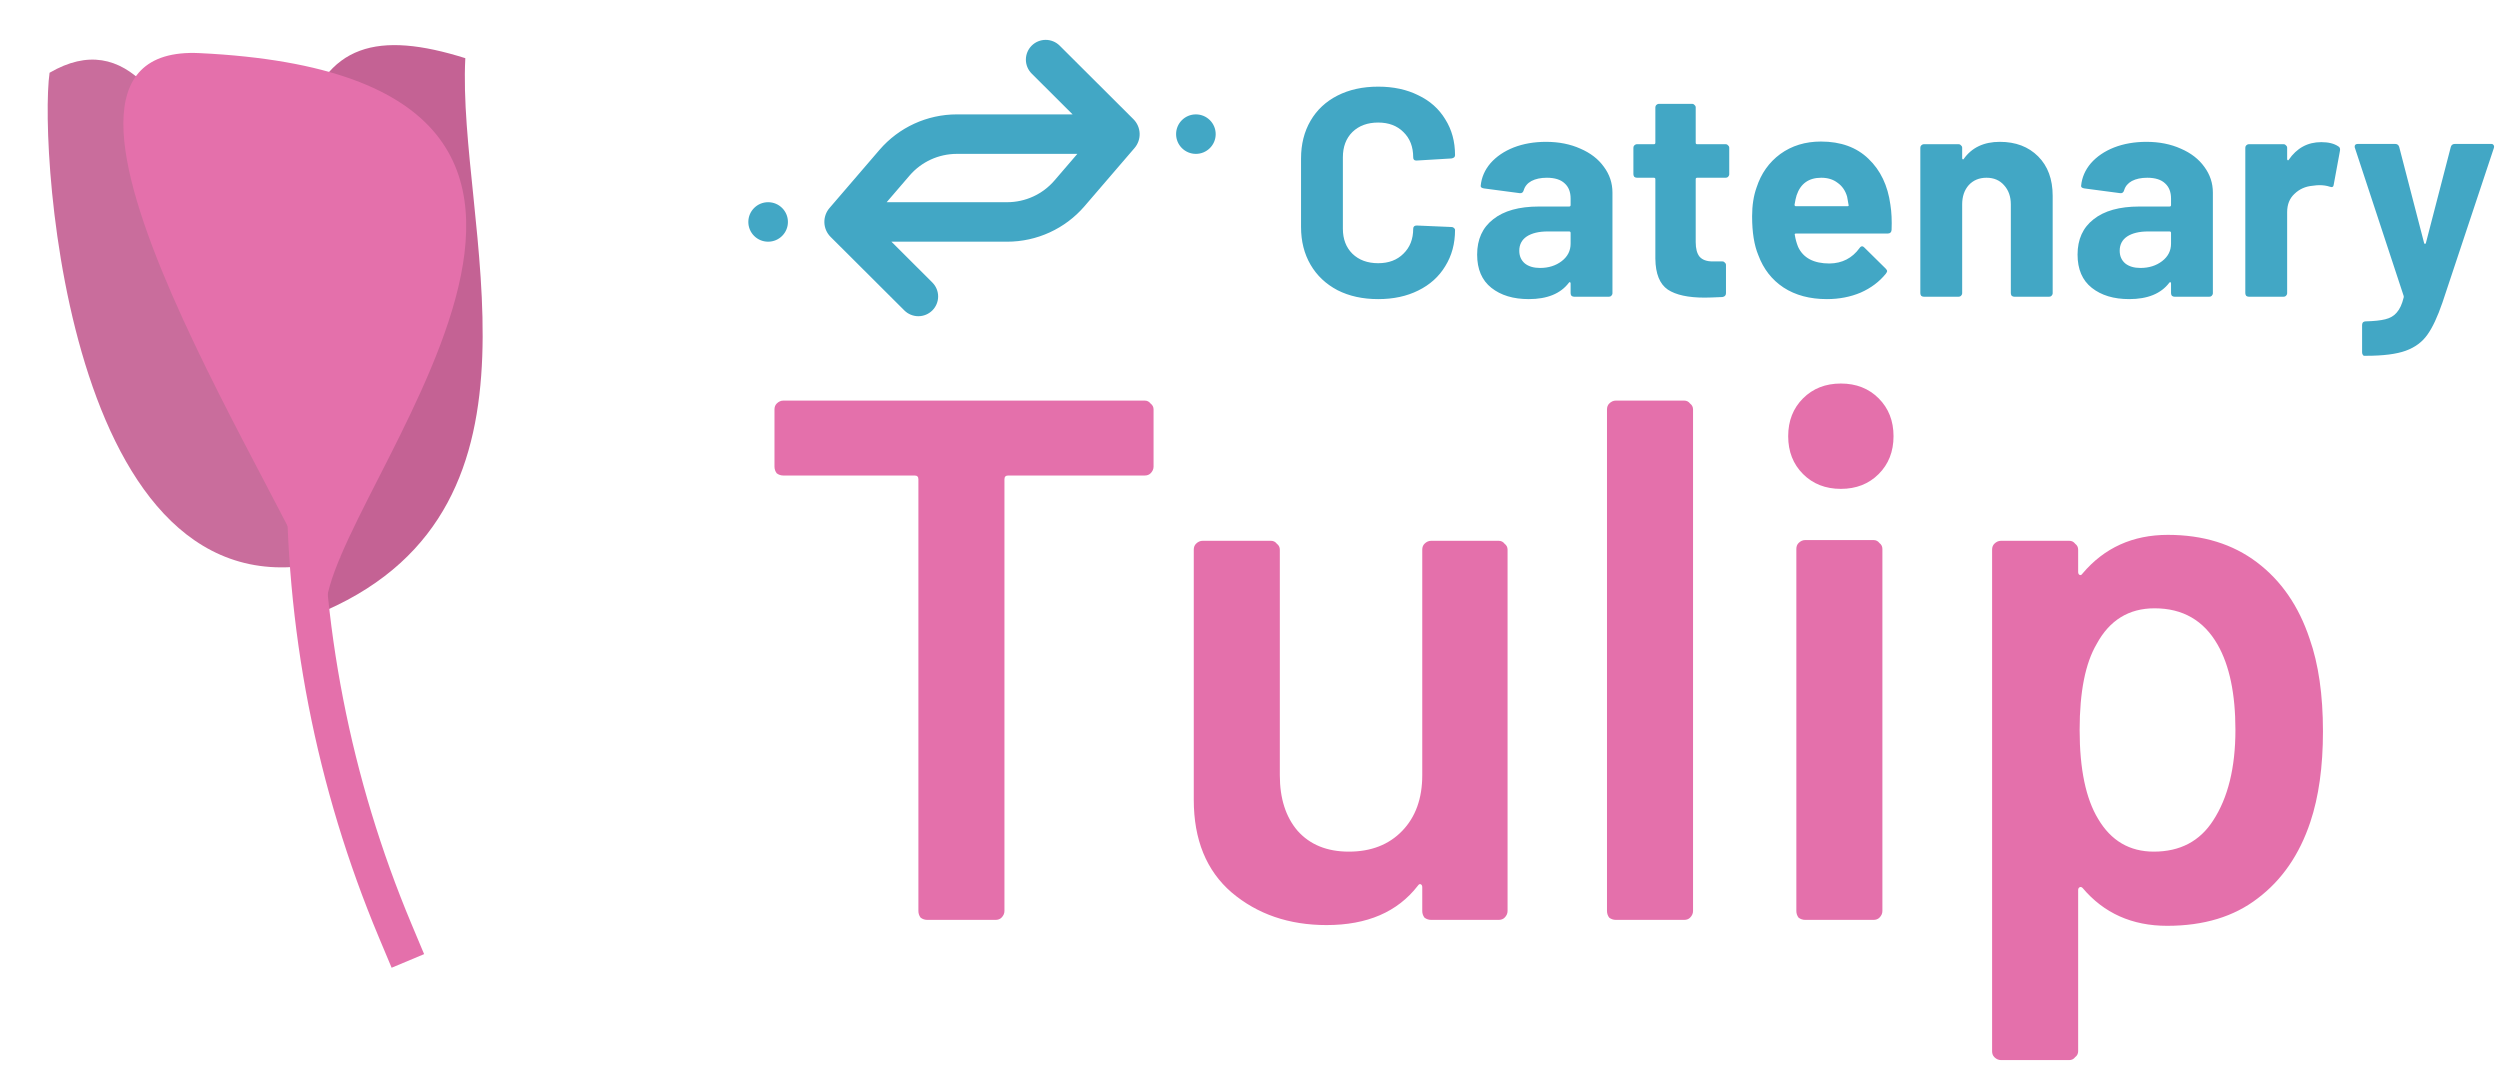
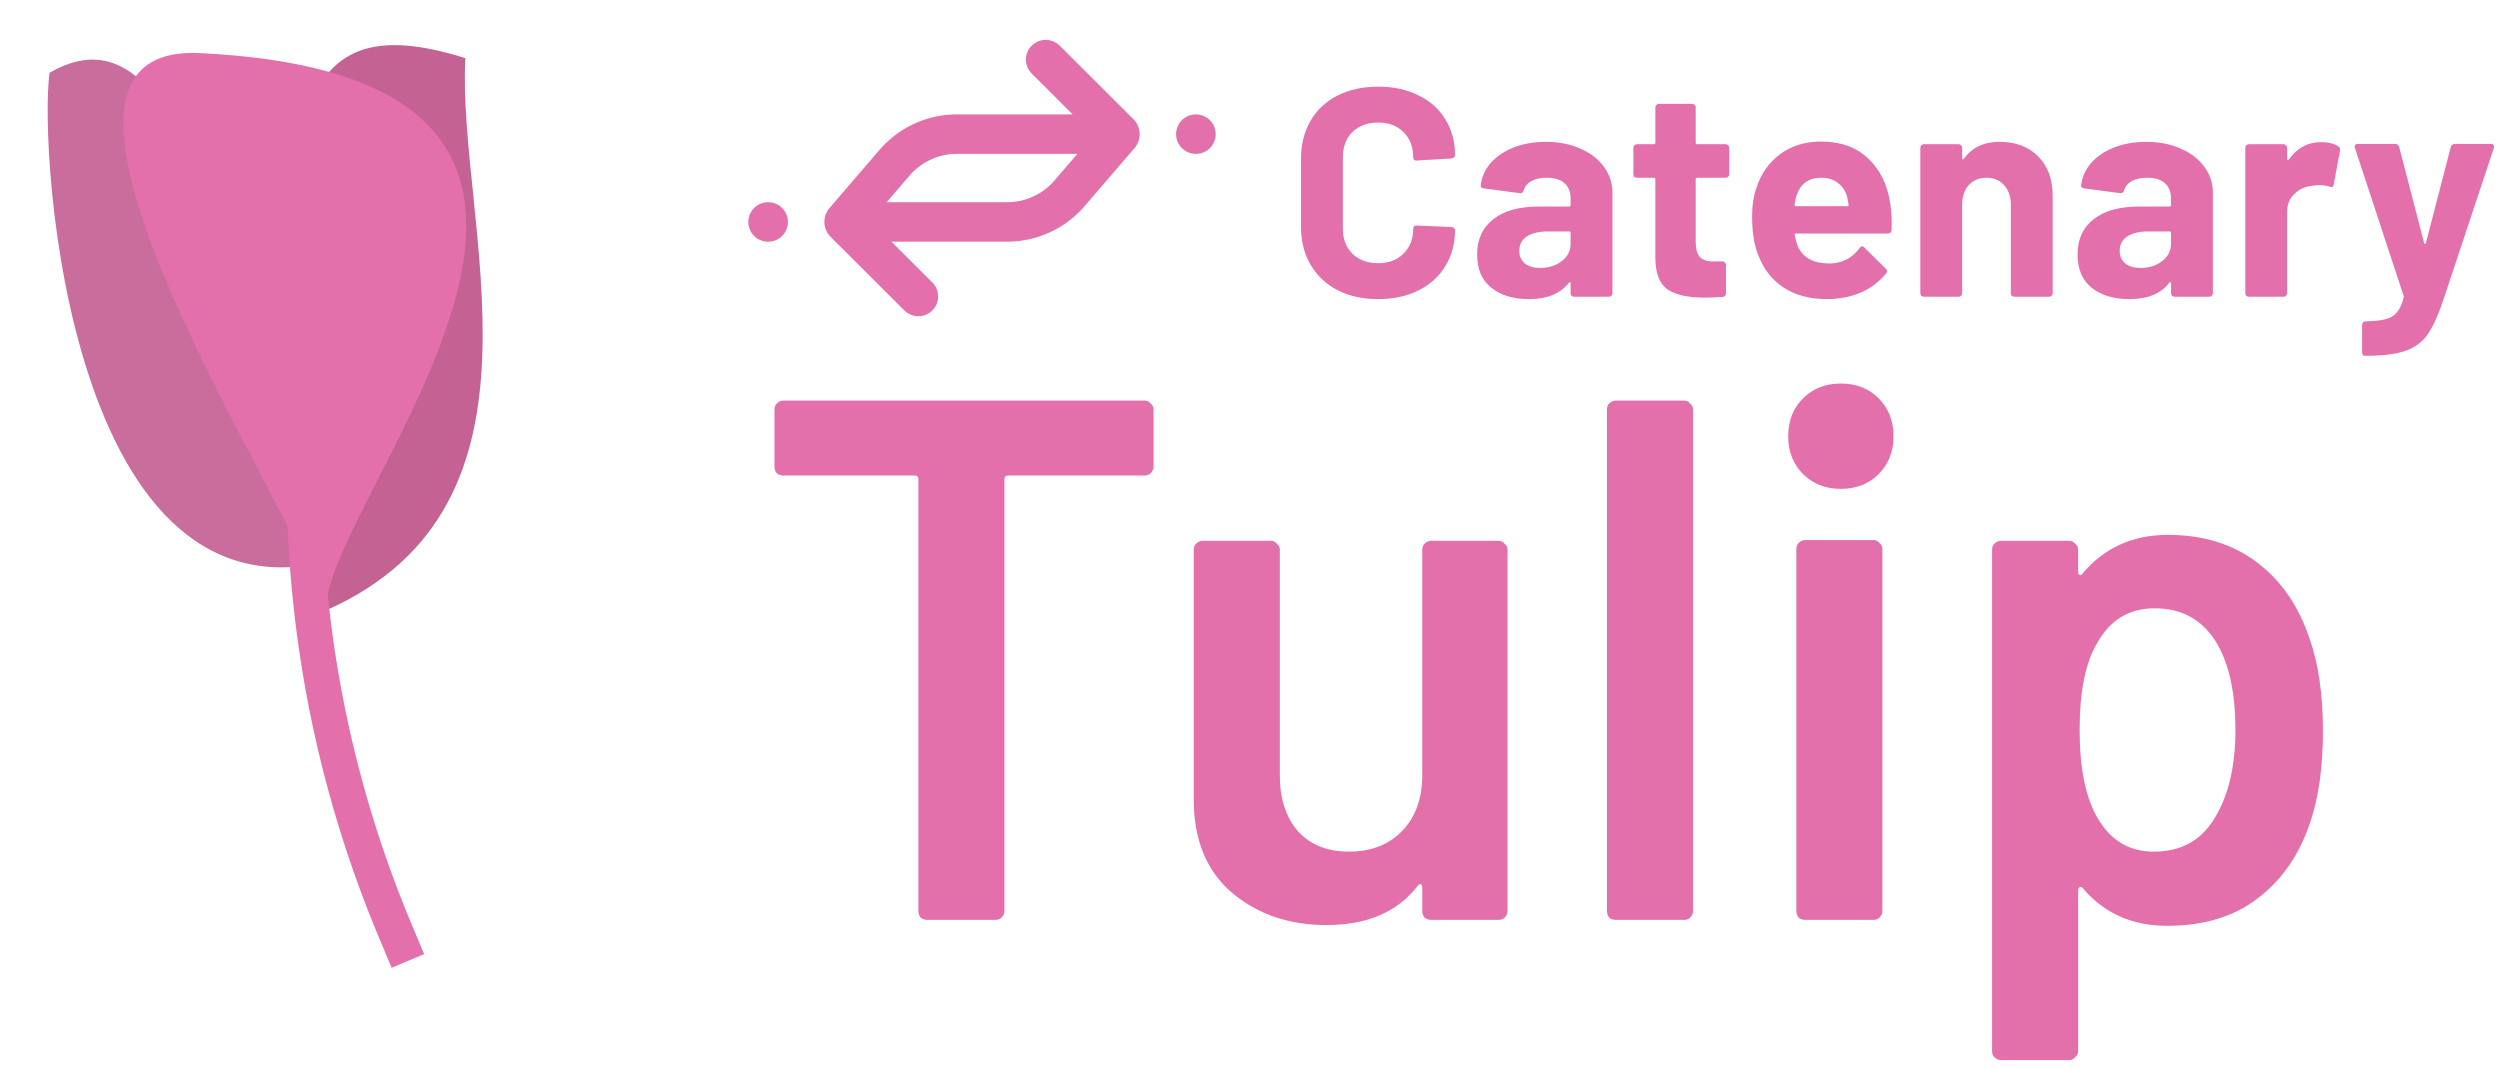
<svg xmlns="http://www.w3.org/2000/svg" width="1348" height="576" viewBox="0 0 1348 576" fill="none">
-   <path d="M743.12 161.28C734.8 161.28 727.493 159.68 721.2 156.48C714.907 153.173 710.053 148.587 706.64 142.72C703.227 136.853 701.52 130.08 701.52 122.4V85.44C701.52 77.76 703.227 70.987 706.64 65.12C710.053 59.253 714.907 54.72 721.2 51.52C727.493 48.32 734.8 46.72 743.12 46.72C751.333 46.72 758.533 48.267 764.72 51.36C771.013 54.347 775.867 58.667 779.28 64.32C782.8 69.867 784.56 76.32 784.56 83.68C784.56 84.64 783.92 85.227 782.64 85.44L763.92 86.56H763.6C762.533 86.56 762 85.973 762 84.8C762 79.147 760.24 74.613 756.72 71.2C753.307 67.787 748.773 66.08 743.12 66.08C737.36 66.08 732.72 67.787 729.2 71.2C725.787 74.613 724.08 79.147 724.08 84.8V123.36C724.08 128.907 725.787 133.387 729.2 136.8C732.72 140.213 737.36 141.92 743.12 141.92C748.773 141.92 753.307 140.213 756.72 136.8C760.24 133.387 762 128.907 762 123.36C762 122.187 762.64 121.6 763.92 121.6L782.64 122.4C783.173 122.4 783.6 122.56 783.92 122.88C784.347 123.2 784.56 123.573 784.56 124C784.56 131.36 782.8 137.867 779.28 143.52C775.867 149.173 771.013 153.547 764.72 156.64C758.533 159.733 751.333 161.28 743.12 161.28ZM833.595 76.48C840.528 76.48 846.715 77.707 852.155 80.16C857.595 82.507 861.808 85.76 864.795 89.92C867.888 94.08 869.435 98.72 869.435 103.84V158.08C869.435 158.613 869.222 159.093 868.795 159.52C868.475 159.84 868.048 160 867.515 160H848.795C848.262 160 847.782 159.84 847.355 159.52C847.035 159.093 846.875 158.613 846.875 158.08V152.8C846.875 152.48 846.768 152.267 846.555 152.16C846.342 152.053 846.128 152.16 845.915 152.48C841.435 158.347 834.235 161.28 824.315 161.28C815.995 161.28 809.275 159.253 804.155 155.2C799.035 151.147 796.475 145.173 796.475 137.28C796.475 129.067 799.355 122.72 805.115 118.24C810.875 113.653 819.088 111.36 829.755 111.36H846.075C846.608 111.36 846.875 111.093 846.875 110.56V107.04C846.875 103.52 845.808 100.8 843.675 98.88C841.542 96.853 838.342 95.84 834.075 95.84C830.768 95.84 827.995 96.427 825.755 97.6C823.622 98.773 822.235 100.427 821.595 102.56C821.275 103.733 820.582 104.267 819.515 104.16L800.155 101.6C798.875 101.387 798.288 100.907 798.395 100.16C798.822 95.68 800.582 91.627 803.675 88C806.875 84.373 811.035 81.547 816.155 79.52C821.382 77.493 827.195 76.48 833.595 76.48ZM830.395 144.48C834.982 144.48 838.875 143.253 842.075 140.8C845.275 138.347 846.875 135.2 846.875 131.36V125.6C846.875 125.067 846.608 124.8 846.075 124.8H834.555C829.755 124.8 825.968 125.707 823.195 127.52C820.528 129.333 819.195 131.893 819.195 135.2C819.195 138.08 820.208 140.373 822.235 142.08C824.262 143.68 826.982 144.48 830.395 144.48ZM932.407 93.92C932.407 94.453 932.194 94.933 931.768 95.36C931.447 95.68 931.021 95.84 930.487 95.84H915.127C914.594 95.84 914.327 96.107 914.327 96.64V130.56C914.327 134.08 915.021 136.693 916.407 138.4C917.901 140.107 920.247 140.96 923.447 140.96H928.727C929.261 140.96 929.688 141.173 930.007 141.6C930.434 141.92 930.648 142.347 930.648 142.88V158.08C930.648 159.253 930.007 159.947 928.727 160.16C924.247 160.373 921.047 160.48 919.127 160.48C910.274 160.48 903.661 159.04 899.287 156.16C894.914 153.173 892.674 147.627 892.567 139.52V96.64C892.567 96.107 892.301 95.84 891.767 95.84H882.647C882.114 95.84 881.634 95.68 881.207 95.36C880.887 94.933 880.727 94.453 880.727 93.92V79.68C880.727 79.147 880.887 78.72 881.207 78.4C881.634 77.973 882.114 77.76 882.647 77.76H891.767C892.301 77.76 892.567 77.493 892.567 76.96V57.92C892.567 57.387 892.727 56.96 893.047 56.64C893.474 56.213 893.954 56 894.487 56H912.407C912.941 56 913.367 56.213 913.687 56.64C914.114 56.96 914.327 57.387 914.327 57.92V76.96C914.327 77.493 914.594 77.76 915.127 77.76H930.487C931.021 77.76 931.447 77.973 931.768 78.4C932.194 78.72 932.407 79.147 932.407 79.68V93.92ZM1019.3 110.4C1019.94 114.453 1020.15 118.987 1019.94 124C1019.83 125.28 1019.14 125.92 1017.86 125.92H968.415C967.775 125.92 967.562 126.187 967.775 126.72C968.095 128.853 968.682 130.987 969.535 133.12C972.308 139.093 977.962 142.08 986.495 142.08C993.322 141.973 998.708 139.2 1002.66 133.76C1003.08 133.12 1003.56 132.8 1004.1 132.8C1004.42 132.8 1004.79 133.013 1005.22 133.44L1016.74 144.8C1017.27 145.333 1017.54 145.813 1017.54 146.24C1017.54 146.453 1017.32 146.88 1016.9 147.52C1013.38 151.893 1008.84 155.307 1003.3 157.76C997.748 160.107 991.668 161.28 985.055 161.28C975.882 161.28 968.095 159.2 961.695 155.04C955.402 150.88 950.868 145.067 948.095 137.6C945.855 132.267 944.735 125.28 944.735 116.64C944.735 110.773 945.535 105.6 947.135 101.12C949.588 93.547 953.855 87.52 959.935 83.04C966.122 78.56 973.428 76.32 981.855 76.32C992.522 76.32 1001.06 79.413 1007.46 85.6C1013.96 91.787 1017.91 100.053 1019.3 110.4ZM982.015 95.84C975.295 95.84 970.868 98.987 968.735 105.28C968.308 106.667 967.935 108.373 967.615 110.4C967.615 110.933 967.882 111.2 968.415 111.2H996.095C996.735 111.2 996.948 110.933 996.735 110.4C996.202 107.307 995.935 105.813 995.935 105.92C994.975 102.72 993.268 100.267 990.815 98.56C988.468 96.747 985.535 95.84 982.015 95.84ZM1078.32 76.48C1086.85 76.48 1093.73 79.093 1098.96 84.32C1104.19 89.547 1106.8 96.64 1106.8 105.6V158.08C1106.8 158.613 1106.59 159.093 1106.16 159.52C1105.84 159.84 1105.41 160 1104.88 160H1086.16C1085.63 160 1085.15 159.84 1084.72 159.52C1084.4 159.093 1084.24 158.613 1084.24 158.08V110.24C1084.24 105.973 1083.01 102.507 1080.56 99.84C1078.21 97.173 1075.07 95.84 1071.12 95.84C1067.17 95.84 1063.97 97.173 1061.52 99.84C1059.17 102.507 1058 105.973 1058 110.24V158.08C1058 158.613 1057.79 159.093 1057.36 159.52C1057.04 159.84 1056.61 160 1056.08 160H1037.36C1036.83 160 1036.35 159.84 1035.92 159.52C1035.6 159.093 1035.44 158.613 1035.44 158.08V79.68C1035.44 79.147 1035.6 78.72 1035.92 78.4C1036.35 77.973 1036.83 77.76 1037.36 77.76H1056.08C1056.61 77.76 1057.04 77.973 1057.36 78.4C1057.79 78.72 1058 79.147 1058 79.68V85.28C1058 85.6 1058.11 85.813 1058.32 85.92C1058.53 86.027 1058.69 85.973 1058.8 85.76C1063.17 79.573 1069.68 76.48 1078.32 76.48ZM1157.34 76.48C1164.27 76.48 1170.46 77.707 1175.9 80.16C1181.34 82.507 1185.55 85.76 1188.54 89.92C1191.63 94.08 1193.18 98.72 1193.18 103.84V158.08C1193.18 158.613 1192.97 159.093 1192.54 159.52C1192.22 159.84 1191.79 160 1191.26 160H1172.54C1172.01 160 1171.53 159.84 1171.1 159.52C1170.78 159.093 1170.62 158.613 1170.62 158.08V152.8C1170.62 152.48 1170.51 152.267 1170.3 152.16C1170.09 152.053 1169.87 152.16 1169.66 152.48C1165.18 158.347 1157.98 161.28 1148.06 161.28C1139.74 161.28 1133.02 159.253 1127.9 155.2C1122.78 151.147 1120.22 145.173 1120.22 137.28C1120.22 129.067 1123.1 122.72 1128.86 118.24C1134.62 113.653 1142.83 111.36 1153.5 111.36H1169.82C1170.35 111.36 1170.62 111.093 1170.62 110.56V107.04C1170.62 103.52 1169.55 100.8 1167.42 98.88C1165.29 96.853 1162.09 95.84 1157.82 95.84C1154.51 95.84 1151.74 96.427 1149.5 97.6C1147.37 98.773 1145.98 100.427 1145.34 102.56C1145.02 103.733 1144.33 104.267 1143.26 104.16L1123.9 101.6C1122.62 101.387 1122.03 100.907 1122.14 100.16C1122.57 95.68 1124.33 91.627 1127.42 88C1130.62 84.373 1134.78 81.547 1139.9 79.52C1145.13 77.493 1150.94 76.48 1157.34 76.48ZM1154.14 144.48C1158.73 144.48 1162.62 143.253 1165.82 140.8C1169.02 138.347 1170.62 135.2 1170.62 131.36V125.6C1170.62 125.067 1170.35 124.8 1169.82 124.8H1158.3C1153.5 124.8 1149.71 125.707 1146.94 127.52C1144.27 129.333 1142.94 131.893 1142.94 135.2C1142.94 138.08 1143.95 140.373 1145.98 142.08C1148.01 143.68 1150.73 144.48 1154.14 144.48ZM1251.63 76.64C1255.47 76.64 1258.51 77.387 1260.75 78.88C1261.6 79.307 1261.92 80.107 1261.71 81.28L1258.35 99.52C1258.24 100.8 1257.5 101.173 1256.11 100.64C1254.51 100.107 1252.64 99.84 1250.51 99.84C1249.66 99.84 1248.48 99.947 1246.99 100.16C1243.15 100.48 1239.9 101.92 1237.23 104.48C1234.56 106.933 1233.23 110.24 1233.23 114.4V158.08C1233.23 158.613 1233.02 159.093 1232.59 159.52C1232.27 159.84 1231.84 160 1231.31 160H1212.59C1212.06 160 1211.58 159.84 1211.15 159.52C1210.83 159.093 1210.67 158.613 1210.67 158.08V79.68C1210.67 79.147 1210.83 78.72 1211.15 78.4C1211.58 77.973 1212.06 77.76 1212.59 77.76H1231.31C1231.84 77.76 1232.27 77.973 1232.59 78.4C1233.02 78.72 1233.23 79.147 1233.23 79.68V85.76C1233.23 86.08 1233.34 86.293 1233.55 86.4C1233.76 86.507 1233.92 86.453 1234.03 86.24C1238.4 79.84 1244.27 76.64 1251.63 76.64ZM1274.76 191.84C1274.44 191.84 1274.17 191.627 1273.96 191.2C1273.75 190.88 1273.64 190.453 1273.64 189.92V175.2C1273.64 174.667 1273.8 174.187 1274.12 173.76C1274.55 173.44 1275.03 173.28 1275.56 173.28C1280.04 173.173 1283.56 172.8 1286.12 172.16C1288.79 171.52 1290.87 170.293 1292.36 168.48C1293.96 166.667 1295.19 164 1296.04 160.48C1296.15 160.267 1296.15 159.947 1296.04 159.52L1269.8 79.84C1269.69 79.627 1269.64 79.36 1269.64 79.04C1269.64 78.08 1270.23 77.6 1271.4 77.6H1291.4C1292.57 77.6 1293.32 78.133 1293.64 79.2L1307.08 131.04C1307.19 131.36 1307.35 131.52 1307.56 131.52C1307.77 131.52 1307.93 131.36 1308.04 131.04L1321.48 79.2C1321.8 78.133 1322.55 77.6 1323.72 77.6H1343.24C1343.88 77.6 1344.31 77.813 1344.52 78.24C1344.84 78.56 1344.89 79.093 1344.68 79.84L1317 163.04C1314.33 170.827 1311.61 176.64 1308.84 180.48C1306.07 184.427 1302.17 187.307 1297.16 189.12C1292.15 190.933 1285.05 191.84 1275.88 191.84H1274.76Z" fill="#42A7C5" />
-   <path d="M175.607 329.18C304.941 272.217 246.322 120.052 250.898 31.369C157.219 1.883 136.002 58.254 175.607 329.18Z" fill="#C46294" />
-   <path d="M26.727 39.231C20.792 80.96 36.82 345.553 183.617 300.864L180.605 290.467C127.287 201.674 109.621 -9.027 26.727 39.231Z" fill="#C96D9C" />
-   <path d="M164.133 250.292V250.292C163.044 336.629 179.713 422.266 213.106 501.883L219.923 518.135" stroke="#E470AB" stroke-width="19" />
-   <path d="M175.609 329.18C164.127 281.606 -11.108 22.94 107.577 28.639C385.217 41.97 175.322 267.696 175.609 329.18Z" fill="#E470AB" />
+   <path d="M743.12 161.28C734.8 161.28 727.493 159.68 721.2 156.48C714.907 153.173 710.053 148.587 706.64 142.72C703.227 136.853 701.52 130.08 701.52 122.4V85.44C701.52 77.76 703.227 70.987 706.64 65.12C710.053 59.253 714.907 54.72 721.2 51.52C727.493 48.32 734.8 46.72 743.12 46.72C751.333 46.72 758.533 48.267 764.72 51.36C771.013 54.347 775.867 58.667 779.28 64.32C782.8 69.867 784.56 76.32 784.56 83.68C784.56 84.64 783.92 85.227 782.64 85.44L763.92 86.56H763.6C762.533 86.56 762 85.973 762 84.8C762 79.147 760.24 74.613 756.72 71.2C753.307 67.787 748.773 66.08 743.12 66.08C737.36 66.08 732.72 67.787 729.2 71.2C725.787 74.613 724.08 79.147 724.08 84.8V123.36C724.08 128.907 725.787 133.387 729.2 136.8C732.72 140.213 737.36 141.92 743.12 141.92C748.773 141.92 753.307 140.213 756.72 136.8C760.24 133.387 762 128.907 762 123.36C762 122.187 762.64 121.6 763.92 121.6L782.64 122.4C783.173 122.4 783.6 122.56 783.92 122.88C784.347 123.2 784.56 123.573 784.56 124C784.56 131.36 782.8 137.867 779.28 143.52C775.867 149.173 771.013 153.547 764.72 156.64C758.533 159.733 751.333 161.28 743.12 161.28ZM833.595 76.48C840.528 76.48 846.715 77.707 852.155 80.16C857.595 82.507 861.808 85.76 864.795 89.92C867.888 94.08 869.435 98.72 869.435 103.84V158.08C869.435 158.613 869.222 159.093 868.795 159.52C868.475 159.84 868.048 160 867.515 160H848.795C848.262 160 847.782 159.84 847.355 159.52C847.035 159.093 846.875 158.613 846.875 158.08V152.8C846.875 152.48 846.768 152.267 846.555 152.16C846.342 152.053 846.128 152.16 845.915 152.48C841.435 158.347 834.235 161.28 824.315 161.28C815.995 161.28 809.275 159.253 804.155 155.2C799.035 151.147 796.475 145.173 796.475 137.28C796.475 129.067 799.355 122.72 805.115 118.24C810.875 113.653 819.088 111.36 829.755 111.36H846.075C846.608 111.36 846.875 111.093 846.875 110.56V107.04C846.875 103.52 845.808 100.8 843.675 98.88C841.542 96.853 838.342 95.84 834.075 95.84C830.768 95.84 827.995 96.427 825.755 97.6C823.622 98.773 822.235 100.427 821.595 102.56C821.275 103.733 820.582 104.267 819.515 104.16L800.155 101.6C798.875 101.387 798.288 100.907 798.395 100.16C798.822 95.68 800.582 91.627 803.675 88C806.875 84.373 811.035 81.547 816.155 79.52C821.382 77.493 827.195 76.48 833.595 76.48ZM830.395 144.48C834.982 144.48 838.875 143.253 842.075 140.8C845.275 138.347 846.875 135.2 846.875 131.36V125.6C846.875 125.067 846.608 124.8 846.075 124.8H834.555C829.755 124.8 825.968 125.707 823.195 127.52C820.528 129.333 819.195 131.893 819.195 135.2C819.195 138.08 820.208 140.373 822.235 142.08C824.262 143.68 826.982 144.48 830.395 144.48ZM932.407 93.92C932.407 94.453 932.194 94.933 931.768 95.36C931.447 95.68 931.021 95.84 930.487 95.84H915.127C914.594 95.84 914.327 96.107 914.327 96.64V130.56C914.327 134.08 915.021 136.693 916.407 138.4C917.901 140.107 920.247 140.96 923.447 140.96H928.727C929.261 140.96 929.688 141.173 930.007 141.6C930.434 141.92 930.648 142.347 930.648 142.88V158.08C930.648 159.253 930.007 159.947 928.727 160.16C924.247 160.373 921.047 160.48 919.127 160.48C910.274 160.48 903.661 159.04 899.287 156.16C894.914 153.173 892.674 147.627 892.567 139.52V96.64C892.567 96.107 892.301 95.84 891.767 95.84H882.647C882.114 95.84 881.634 95.68 881.207 95.36C880.887 94.933 880.727 94.453 880.727 93.92V79.68C880.727 79.147 880.887 78.72 881.207 78.4C881.634 77.973 882.114 77.76 882.647 77.76H891.767C892.301 77.76 892.567 77.493 892.567 76.96V57.92C892.567 57.387 892.727 56.96 893.047 56.64C893.474 56.213 893.954 56 894.487 56H912.407C912.941 56 913.367 56.213 913.687 56.64C914.114 56.96 914.327 57.387 914.327 57.92V76.96C914.327 77.493 914.594 77.76 915.127 77.76H930.487C931.021 77.76 931.447 77.973 931.768 78.4C932.194 78.72 932.407 79.147 932.407 79.68V93.92ZM1019.3 110.4C1019.94 114.453 1020.15 118.987 1019.94 124C1019.83 125.28 1019.14 125.92 1017.86 125.92H968.415C967.775 125.92 967.562 126.187 967.775 126.72C968.095 128.853 968.682 130.987 969.535 133.12C972.308 139.093 977.962 142.08 986.495 142.08C993.322 141.973 998.708 139.2 1002.66 133.76C1003.08 133.12 1003.56 132.8 1004.1 132.8C1004.42 132.8 1004.79 133.013 1005.22 133.44L1016.74 144.8C1017.27 145.333 1017.54 145.813 1017.54 146.24C1017.54 146.453 1017.32 146.88 1016.9 147.52C1013.38 151.893 1008.84 155.307 1003.3 157.76C997.748 160.107 991.668 161.28 985.055 161.28C975.882 161.28 968.095 159.2 961.695 155.04C955.402 150.88 950.868 145.067 948.095 137.6C945.855 132.267 944.735 125.28 944.735 116.64C944.735 110.773 945.535 105.6 947.135 101.12C949.588 93.547 953.855 87.52 959.935 83.04C966.122 78.56 973.428 76.32 981.855 76.32C992.522 76.32 1001.06 79.413 1007.46 85.6C1013.96 91.787 1017.91 100.053 1019.3 110.4ZM982.015 95.84C975.295 95.84 970.868 98.987 968.735 105.28C968.308 106.667 967.935 108.373 967.615 110.4C967.615 110.933 967.882 111.2 968.415 111.2H996.095C996.735 111.2 996.948 110.933 996.735 110.4C996.202 107.307 995.935 105.813 995.935 105.92C994.975 102.72 993.268 100.267 990.815 98.56C988.468 96.747 985.535 95.84 982.015 95.84ZM1078.32 76.48C1086.85 76.48 1093.73 79.093 1098.96 84.32C1104.19 89.547 1106.8 96.64 1106.8 105.6V158.08C1106.8 158.613 1106.59 159.093 1106.16 159.52C1105.84 159.84 1105.41 160 1104.88 160H1086.16C1085.63 160 1085.15 159.84 1084.72 159.52C1084.4 159.093 1084.24 158.613 1084.24 158.08V110.24C1084.24 105.973 1083.01 102.507 1080.56 99.84C1078.21 97.173 1075.07 95.84 1071.12 95.84C1067.17 95.84 1063.97 97.173 1061.52 99.84C1059.17 102.507 1058 105.973 1058 110.24V158.08C1058 158.613 1057.79 159.093 1057.36 159.52C1057.04 159.84 1056.61 160 1056.08 160H1037.36C1036.83 160 1036.35 159.84 1035.92 159.52C1035.6 159.093 1035.44 158.613 1035.44 158.08V79.68C1035.44 79.147 1035.6 78.72 1035.92 78.4C1036.35 77.973 1036.83 77.76 1037.36 77.76H1056.08C1056.61 77.76 1057.04 77.973 1057.36 78.4C1057.79 78.72 1058 79.147 1058 79.68V85.28C1058 85.6 1058.11 85.813 1058.32 85.92C1058.53 86.027 1058.69 85.973 1058.8 85.76C1063.17 79.573 1069.68 76.48 1078.32 76.48ZM1157.34 76.48C1164.27 76.48 1170.46 77.707 1175.9 80.16C1181.34 82.507 1185.55 85.76 1188.54 89.92C1191.63 94.08 1193.18 98.72 1193.18 103.84V158.08C1193.18 158.613 1192.97 159.093 1192.54 159.52C1192.22 159.84 1191.79 160 1191.26 160H1172.54C1172.01 160 1171.53 159.84 1171.1 159.52C1170.78 159.093 1170.62 158.613 1170.62 158.08V152.8C1170.62 152.48 1170.51 152.267 1170.3 152.16C1170.09 152.053 1169.87 152.16 1169.66 152.48C1165.18 158.347 1157.98 161.28 1148.06 161.28C1139.74 161.28 1133.02 159.253 1127.9 155.2C1122.78 151.147 1120.22 145.173 1120.22 137.28C1120.22 129.067 1123.1 122.72 1128.86 118.24C1134.62 113.653 1142.83 111.36 1153.5 111.36H1169.82C1170.35 111.36 1170.62 111.093 1170.62 110.56V107.04C1170.62 103.52 1169.55 100.8 1167.42 98.88C1165.29 96.853 1162.09 95.84 1157.82 95.84C1154.51 95.84 1151.74 96.427 1149.5 97.6C1147.37 98.773 1145.98 100.427 1145.34 102.56C1145.02 103.733 1144.33 104.267 1143.26 104.16L1123.9 101.6C1122.62 101.387 1122.03 100.907 1122.14 100.16C1122.57 95.68 1124.33 91.627 1127.42 88C1130.62 84.373 1134.78 81.547 1139.9 79.52C1145.13 77.493 1150.94 76.48 1157.34 76.48ZM1154.14 144.48C1158.73 144.48 1162.62 143.253 1165.82 140.8C1169.02 138.347 1170.62 135.2 1170.62 131.36V125.6C1170.62 125.067 1170.35 124.8 1169.82 124.8H1158.3C1153.5 124.8 1149.71 125.707 1146.94 127.52C1144.27 129.333 1142.94 131.893 1142.94 135.2C1142.94 138.08 1143.95 140.373 1145.98 142.08C1148.01 143.68 1150.73 144.48 1154.14 144.48ZM1251.63 76.64C1255.47 76.64 1258.51 77.387 1260.75 78.88C1261.6 79.307 1261.92 80.107 1261.71 81.28L1258.35 99.52C1258.24 100.8 1257.5 101.173 1256.11 100.64C1254.51 100.107 1252.64 99.84 1250.51 99.84C1249.66 99.84 1248.48 99.947 1246.99 100.16C1243.15 100.48 1239.9 101.92 1237.23 104.48C1234.56 106.933 1233.23 110.24 1233.23 114.4V158.08C1233.23 158.613 1233.02 159.093 1232.59 159.52C1232.27 159.84 1231.84 160 1231.31 160H1212.59C1212.06 160 1211.58 159.84 1211.15 159.52C1210.83 159.093 1210.67 158.613 1210.67 158.08V79.68C1210.67 79.147 1210.83 78.72 1211.15 78.4C1211.58 77.973 1212.06 77.76 1212.59 77.76H1231.31C1231.84 77.76 1232.27 77.973 1232.59 78.4C1233.02 78.72 1233.23 79.147 1233.23 79.68V85.76C1233.23 86.08 1233.34 86.293 1233.55 86.4C1233.76 86.507 1233.92 86.453 1234.03 86.24C1238.4 79.84 1244.27 76.64 1251.63 76.64ZM1274.76 191.84C1274.44 191.84 1274.17 191.627 1273.96 191.2C1273.75 190.88 1273.64 190.453 1273.64 189.92V175.2C1273.64 174.667 1273.8 174.187 1274.12 173.76C1274.55 173.44 1275.03 173.28 1275.56 173.28C1280.04 173.173 1283.56 172.8 1286.12 172.16C1288.79 171.52 1290.87 170.293 1292.36 168.48C1293.96 166.667 1295.19 164 1296.04 160.48C1296.15 160.267 1296.15 159.947 1296.04 159.52L1269.8 79.84C1269.69 79.627 1269.64 79.36 1269.64 79.04C1269.64 78.08 1270.23 77.6 1271.4 77.6H1291.4C1292.57 77.6 1293.32 78.133 1293.64 79.2L1307.08 131.04C1307.19 131.36 1307.35 131.52 1307.56 131.52C1307.77 131.52 1307.93 131.36 1308.04 131.04L1321.48 79.2C1321.8 78.133 1322.55 77.6 1323.72 77.6H1343.24C1343.88 77.6 1344.31 77.813 1344.52 78.24C1344.84 78.56 1344.89 79.093 1344.68 79.84L1317 163.04C1314.33 170.827 1311.61 176.64 1308.84 180.48C1306.07 184.427 1302.17 187.307 1297.16 189.12C1292.15 190.933 1285.05 191.84 1275.88 191.84H1274.76Z" fill="#E470AB" />
+   <path d="M175.611 329.181C304.945 272.218 246.326 120.053 250.902 31.37C157.223 1.884 136.006 58.255 175.611 329.181Z" fill="#C46294" />
+   <path d="M26.723 39.233C20.788 80.962 36.816 345.555 183.613 300.866L180.601 290.469C127.283 201.676 109.617 -9.025 26.723 39.233Z" fill="#C96D9C" />
+   <path d="M164.13 250.288V250.288C163.04 336.625 179.71 422.262 213.102 501.879L219.919 518.131" stroke="#E470AB" stroke-width="19" />
+   <path d="M175.609 329.182C164.127 281.608 -11.108 22.942 107.577 28.641C385.217 41.972 175.322 267.698 175.609 329.182Z" fill="#E470AB" />
  <path d="M617.2 216C618.533 216 619.6 216.533 620.4 217.6C621.467 218.4 622 219.467 622 220.8V251.6C622 252.933 621.467 254.133 620.4 255.2C619.6 256 618.533 256.4 617.2 256.4H543.6C542.267 256.4 541.6 257.067 541.6 258.4V491.2C541.6 492.533 541.067 493.733 540 494.8C539.2 495.6 538.133 496 536.8 496H500C498.667 496 497.467 495.6 496.4 494.8C495.6 493.733 495.2 492.533 495.2 491.2V258.4C495.2 257.067 494.533 256.4 493.2 256.4H422.4C421.067 256.4 419.867 256 418.8 255.2C418 254.133 417.6 252.933 417.6 251.6V220.8C417.6 219.467 418 218.4 418.8 217.6C419.867 216.533 421.067 216 422.4 216H617.2ZM766.881 296.4C766.881 295.067 767.281 294 768.081 293.2C769.148 292.133 770.348 291.6 771.681 291.6H808.081C809.415 291.6 810.481 292.133 811.281 293.2C812.348 294 812.881 295.067 812.881 296.4V491.2C812.881 492.533 812.348 493.733 811.281 494.8C810.481 495.6 809.415 496 808.081 496H771.681C770.348 496 769.148 495.6 768.081 494.8C767.281 493.733 766.881 492.533 766.881 491.2V478.4C766.881 477.6 766.615 477.067 766.081 476.8C765.548 476.533 765.015 476.8 764.481 477.6C753.548 491.733 737.148 498.8 715.281 498.8C695.015 498.8 677.948 492.933 664.081 481.2C650.481 469.467 643.681 452.8 643.681 431.2V296.4C643.681 295.067 644.081 294 644.881 293.2C645.948 292.133 647.148 291.6 648.481 291.6H685.281C686.615 291.6 687.681 292.133 688.481 293.2C689.548 294 690.081 295.067 690.081 296.4V418C690.081 430.533 693.281 440.533 699.681 448C706.348 455.467 715.548 459.2 727.281 459.2C739.281 459.2 748.881 455.467 756.081 448C763.281 440.533 766.881 430.533 766.881 418V296.4ZM871.288 496C869.954 496 868.754 495.6 867.688 494.8C866.888 493.733 866.488 492.533 866.488 491.2V220.8C866.488 219.467 866.888 218.4 867.688 217.6C868.754 216.533 869.954 216 871.288 216H908.088C909.421 216 910.488 216.533 911.288 217.6C912.354 218.4 912.888 219.467 912.888 220.8V491.2C912.888 492.533 912.354 493.733 911.288 494.8C910.488 495.6 909.421 496 908.088 496H871.288ZM992.591 263.6C984.324 263.6 977.524 260.933 972.191 255.6C966.857 250.267 964.191 243.467 964.191 235.2C964.191 226.933 966.857 220.133 972.191 214.8C977.524 209.467 984.324 206.8 992.591 206.8C1000.86 206.8 1007.66 209.467 1012.99 214.8C1018.32 220.133 1020.99 226.933 1020.99 235.2C1020.99 243.467 1018.32 250.267 1012.99 255.6C1007.66 260.933 1000.86 263.6 992.591 263.6ZM973.391 496C972.057 496 970.857 495.6 969.791 494.8C968.991 493.733 968.591 492.533 968.591 491.2V296C968.591 294.667 968.991 293.6 969.791 292.8C970.857 291.733 972.057 291.2 973.391 291.2H1010.19C1011.52 291.2 1012.59 291.733 1013.39 292.8C1014.46 293.6 1014.99 294.667 1014.99 296V491.2C1014.99 492.533 1014.46 493.733 1013.39 494.8C1012.59 495.6 1011.52 496 1010.19 496H973.391ZM1245.34 344.4C1250.14 358 1252.54 374.667 1252.54 394.4C1252.54 413.333 1250.28 429.6 1245.74 443.2C1239.88 460.8 1230.41 474.533 1217.34 484.4C1204.54 494.267 1188.28 499.2 1168.54 499.2C1149.61 499.2 1134.41 492.4 1122.94 478.8C1122.41 478.267 1121.88 478.133 1121.34 478.4C1120.81 478.667 1120.54 479.2 1120.54 480V566.8C1120.54 568.133 1120.01 569.2 1118.94 570C1118.14 571.067 1117.08 571.6 1115.74 571.6H1078.94C1077.61 571.6 1076.41 571.067 1075.34 570C1074.54 569.2 1074.14 568.133 1074.14 566.8V296.4C1074.14 295.067 1074.54 294 1075.34 293.2C1076.41 292.133 1077.61 291.6 1078.94 291.6H1115.74C1117.08 291.6 1118.14 292.133 1118.94 293.2C1120.01 294 1120.54 295.067 1120.54 296.4V308.4C1120.54 309.2 1120.81 309.733 1121.34 310C1121.88 310.267 1122.41 310 1122.94 309.2C1134.68 295.333 1150.01 288.4 1168.94 288.4C1187.88 288.4 1203.88 293.333 1216.94 303.2C1230.01 313.067 1239.48 326.8 1245.34 344.4ZM1193.34 442.4C1201.34 430.133 1205.34 413.867 1205.34 393.6C1205.34 374.133 1202.14 358.8 1195.74 347.6C1188.28 334.533 1176.94 328 1161.74 328C1147.88 328 1137.48 334.4 1130.54 347.2C1124.41 357.6 1121.34 373.067 1121.34 393.6C1121.34 414.667 1124.68 430.667 1131.34 441.6C1138.28 453.333 1148.28 459.2 1161.34 459.2C1175.48 459.2 1186.14 453.6 1193.34 442.4Z" fill="#E470AB" />
-   <path d="M414.176 129.823C419.796 129.823 424.351 125.28 424.351 119.676C424.351 114.072 419.796 109.529 414.176 109.529C408.556 109.529 404 114.072 404 119.676C404 125.28 408.556 129.823 414.176 129.823Z" fill="#42A7C5" />
-   <path d="M414.176 129.823C419.796 129.823 424.351 125.28 424.351 119.676C424.351 114.072 419.796 109.529 414.176 109.529C408.556 109.529 404 114.072 404 119.676C404 125.28 408.556 129.823 414.176 129.823Z" stroke="#42A7C5" />
-   <path d="M644.824 82.47C650.444 82.47 655 77.927 655 72.323C655 66.72 650.444 62.177 644.824 62.177C639.204 62.177 634.648 66.72 634.648 72.323C634.648 77.927 639.204 82.47 644.824 82.47Z" fill="#42A7C5" />
-   <path d="M644.824 82.47C650.444 82.47 655 77.927 655 72.323C655 66.72 650.444 62.177 644.824 62.177C639.204 62.177 634.648 66.72 634.648 72.323C634.648 77.927 639.204 82.47 644.824 82.47Z" stroke="#42A7C5" />
-   <path d="M556.634 24.972C555.689 25.914 554.939 27.033 554.427 28.264C553.916 29.495 553.653 30.815 553.653 32.147C553.653 33.48 553.916 34.799 554.427 36.03C554.939 37.261 555.688 38.38 556.633 39.322L579.554 62.176H515.93C500.048 62.176 484.945 69.103 474.609 81.127L447.642 112.501C445.84 114.597 444.898 117.294 445.004 120.053C445.11 122.811 446.257 125.428 448.214 127.381L487.973 167.028C488.918 167.97 490.039 168.717 491.274 169.227C492.508 169.737 493.832 170 495.168 170C496.504 170 497.827 169.737 499.062 169.227C500.296 168.717 501.418 167.97 502.363 167.028L502.364 167.027C504.272 165.124 505.344 162.543 505.344 159.852C505.344 157.161 504.272 154.58 502.364 152.677L479.443 129.821H543.065C558.947 129.821 574.052 122.894 584.388 110.87L611.356 79.496C613.158 77.4 614.099 74.703 613.993 71.945C613.887 69.186 612.74 66.569 610.783 64.617L571.025 24.972C569.117 23.069 566.528 22 563.83 22C561.131 22 558.542 23.069 556.634 24.972ZM515.93 82.47H581.996L568.936 97.663C562.459 105.198 553.018 109.528 543.065 109.528H477.001L490.062 94.334C496.539 86.799 505.977 82.47 515.93 82.47Z" fill="#42A7C5" />
-   <path d="M556.634 24.972C555.689 25.914 554.939 27.033 554.427 28.264C553.916 29.495 553.653 30.815 553.653 32.147C553.653 33.48 553.916 34.799 554.427 36.03C554.939 37.261 555.688 38.38 556.633 39.322L579.554 62.176H515.93C500.048 62.176 484.945 69.103 474.609 81.127L447.642 112.501C445.84 114.597 444.898 117.294 445.004 120.053C445.11 122.811 446.257 125.428 448.214 127.381L487.973 167.028C488.918 167.97 490.039 168.717 491.274 169.227C492.508 169.737 493.832 170 495.168 170C496.504 170 497.827 169.737 499.062 169.227C500.296 168.717 501.418 167.97 502.363 167.028L502.364 167.027C504.272 165.124 505.344 162.543 505.344 159.852C505.344 157.161 504.272 154.58 502.364 152.677L479.443 129.821H543.065C558.947 129.821 574.052 122.894 584.388 110.87L611.356 79.496C613.158 77.4 614.099 74.703 613.993 71.945C613.887 69.186 612.74 66.569 610.783 64.617L571.025 24.972C569.117 23.069 566.528 22 563.83 22C561.131 22 558.542 23.069 556.634 24.972ZM515.93 82.47H581.996L568.936 97.663C562.459 105.198 553.018 109.528 543.065 109.528H477.001L490.062 94.334C496.539 86.799 505.977 82.47 515.93 82.47Z" stroke="#42A7C5" />
+   <path d="M414.176 129.825C419.796 129.825 424.351 125.282 424.351 119.678C424.351 114.074 419.796 109.531 414.176 109.531C408.556 109.531 404 114.074 404 119.678C404 125.282 408.556 129.825 414.176 129.825Z" fill="#E470AB" />
+   <path d="M414.176 129.825C419.796 129.825 424.351 125.282 424.351 119.678C424.351 114.074 419.796 109.531 414.176 109.531C408.556 109.531 404 114.074 404 119.678C404 125.282 408.556 129.825 414.176 129.825Z" stroke="#E470AB" />
+   <path d="M644.824 82.473C650.444 82.473 655 77.93 655 72.326C655 66.723 650.444 62.18 644.824 62.18C639.204 62.18 634.648 66.723 634.648 72.326C634.648 77.93 639.204 82.473 644.824 82.473Z" fill="#E470AB" />
+   <path d="M644.824 82.473C650.444 82.473 655 77.93 655 72.326C655 66.723 650.444 62.18 644.824 62.18C639.204 62.18 634.648 66.723 634.648 72.326C634.648 77.93 639.204 82.473 644.824 82.473Z" stroke="#E470AB" />
+   <path d="M556.638 24.972C555.693 25.914 554.943 27.033 554.431 28.264C553.92 29.495 553.657 30.815 553.657 32.147C553.657 33.48 553.92 34.799 554.431 36.03C554.943 37.261 555.692 38.38 556.637 39.322L579.558 62.176H515.933C500.052 62.176 484.949 69.103 474.613 81.127L447.645 112.501C445.844 114.597 444.902 117.294 445.008 120.053C445.114 122.811 446.261 125.428 448.218 127.381L487.977 167.028C488.922 167.97 490.043 168.717 491.278 169.227C492.512 169.737 493.836 170 495.172 170C496.508 170 497.831 169.737 499.066 169.227C500.3 168.717 501.422 167.97 502.367 167.028L502.368 167.027C504.276 165.124 505.348 162.543 505.348 159.852C505.348 157.161 504.276 154.58 502.368 152.677L479.447 129.821H543.069C558.95 129.821 574.056 122.894 584.392 110.87L611.36 79.496C613.161 77.4 614.103 74.703 613.997 71.945C613.891 69.186 612.744 66.569 610.787 64.617L571.029 24.972C569.12 23.069 566.532 22 563.833 22C561.135 22 558.546 23.069 556.638 24.972ZM515.933 82.47H582L568.94 97.663C562.463 105.198 553.022 109.528 543.069 109.528H477.005L490.065 94.334C496.543 86.799 505.981 82.47 515.933 82.47Z" fill="#E470AB" />
+   <path d="M556.638 24.972C555.693 25.914 554.943 27.033 554.431 28.264C553.92 29.495 553.657 30.815 553.657 32.147C553.657 33.48 553.92 34.799 554.431 36.03C554.943 37.261 555.692 38.38 556.637 39.322L579.558 62.176H515.933C500.052 62.176 484.949 69.103 474.613 81.127L447.645 112.501C445.844 114.597 444.902 117.294 445.008 120.053C445.114 122.811 446.261 125.428 448.218 127.381L487.977 167.028C488.922 167.97 490.043 168.717 491.278 169.227C492.512 169.737 493.836 170 495.172 170C496.508 170 497.831 169.737 499.066 169.227C500.3 168.717 501.422 167.97 502.367 167.028L502.368 167.027C504.276 165.124 505.348 162.543 505.348 159.852C505.348 157.161 504.276 154.58 502.368 152.677L479.447 129.821H543.069C558.95 129.821 574.056 122.894 584.392 110.87L611.36 79.496C613.161 77.4 614.103 74.703 613.997 71.945C613.891 69.186 612.744 66.569 610.787 64.617L571.029 24.972C569.12 23.069 566.532 22 563.833 22C561.135 22 558.546 23.069 556.638 24.972ZM515.933 82.47H582L568.94 97.663C562.463 105.198 553.022 109.528 543.069 109.528H477.005L490.065 94.334C496.543 86.799 505.981 82.47 515.933 82.47Z" stroke="#E470AB" />
</svg>
